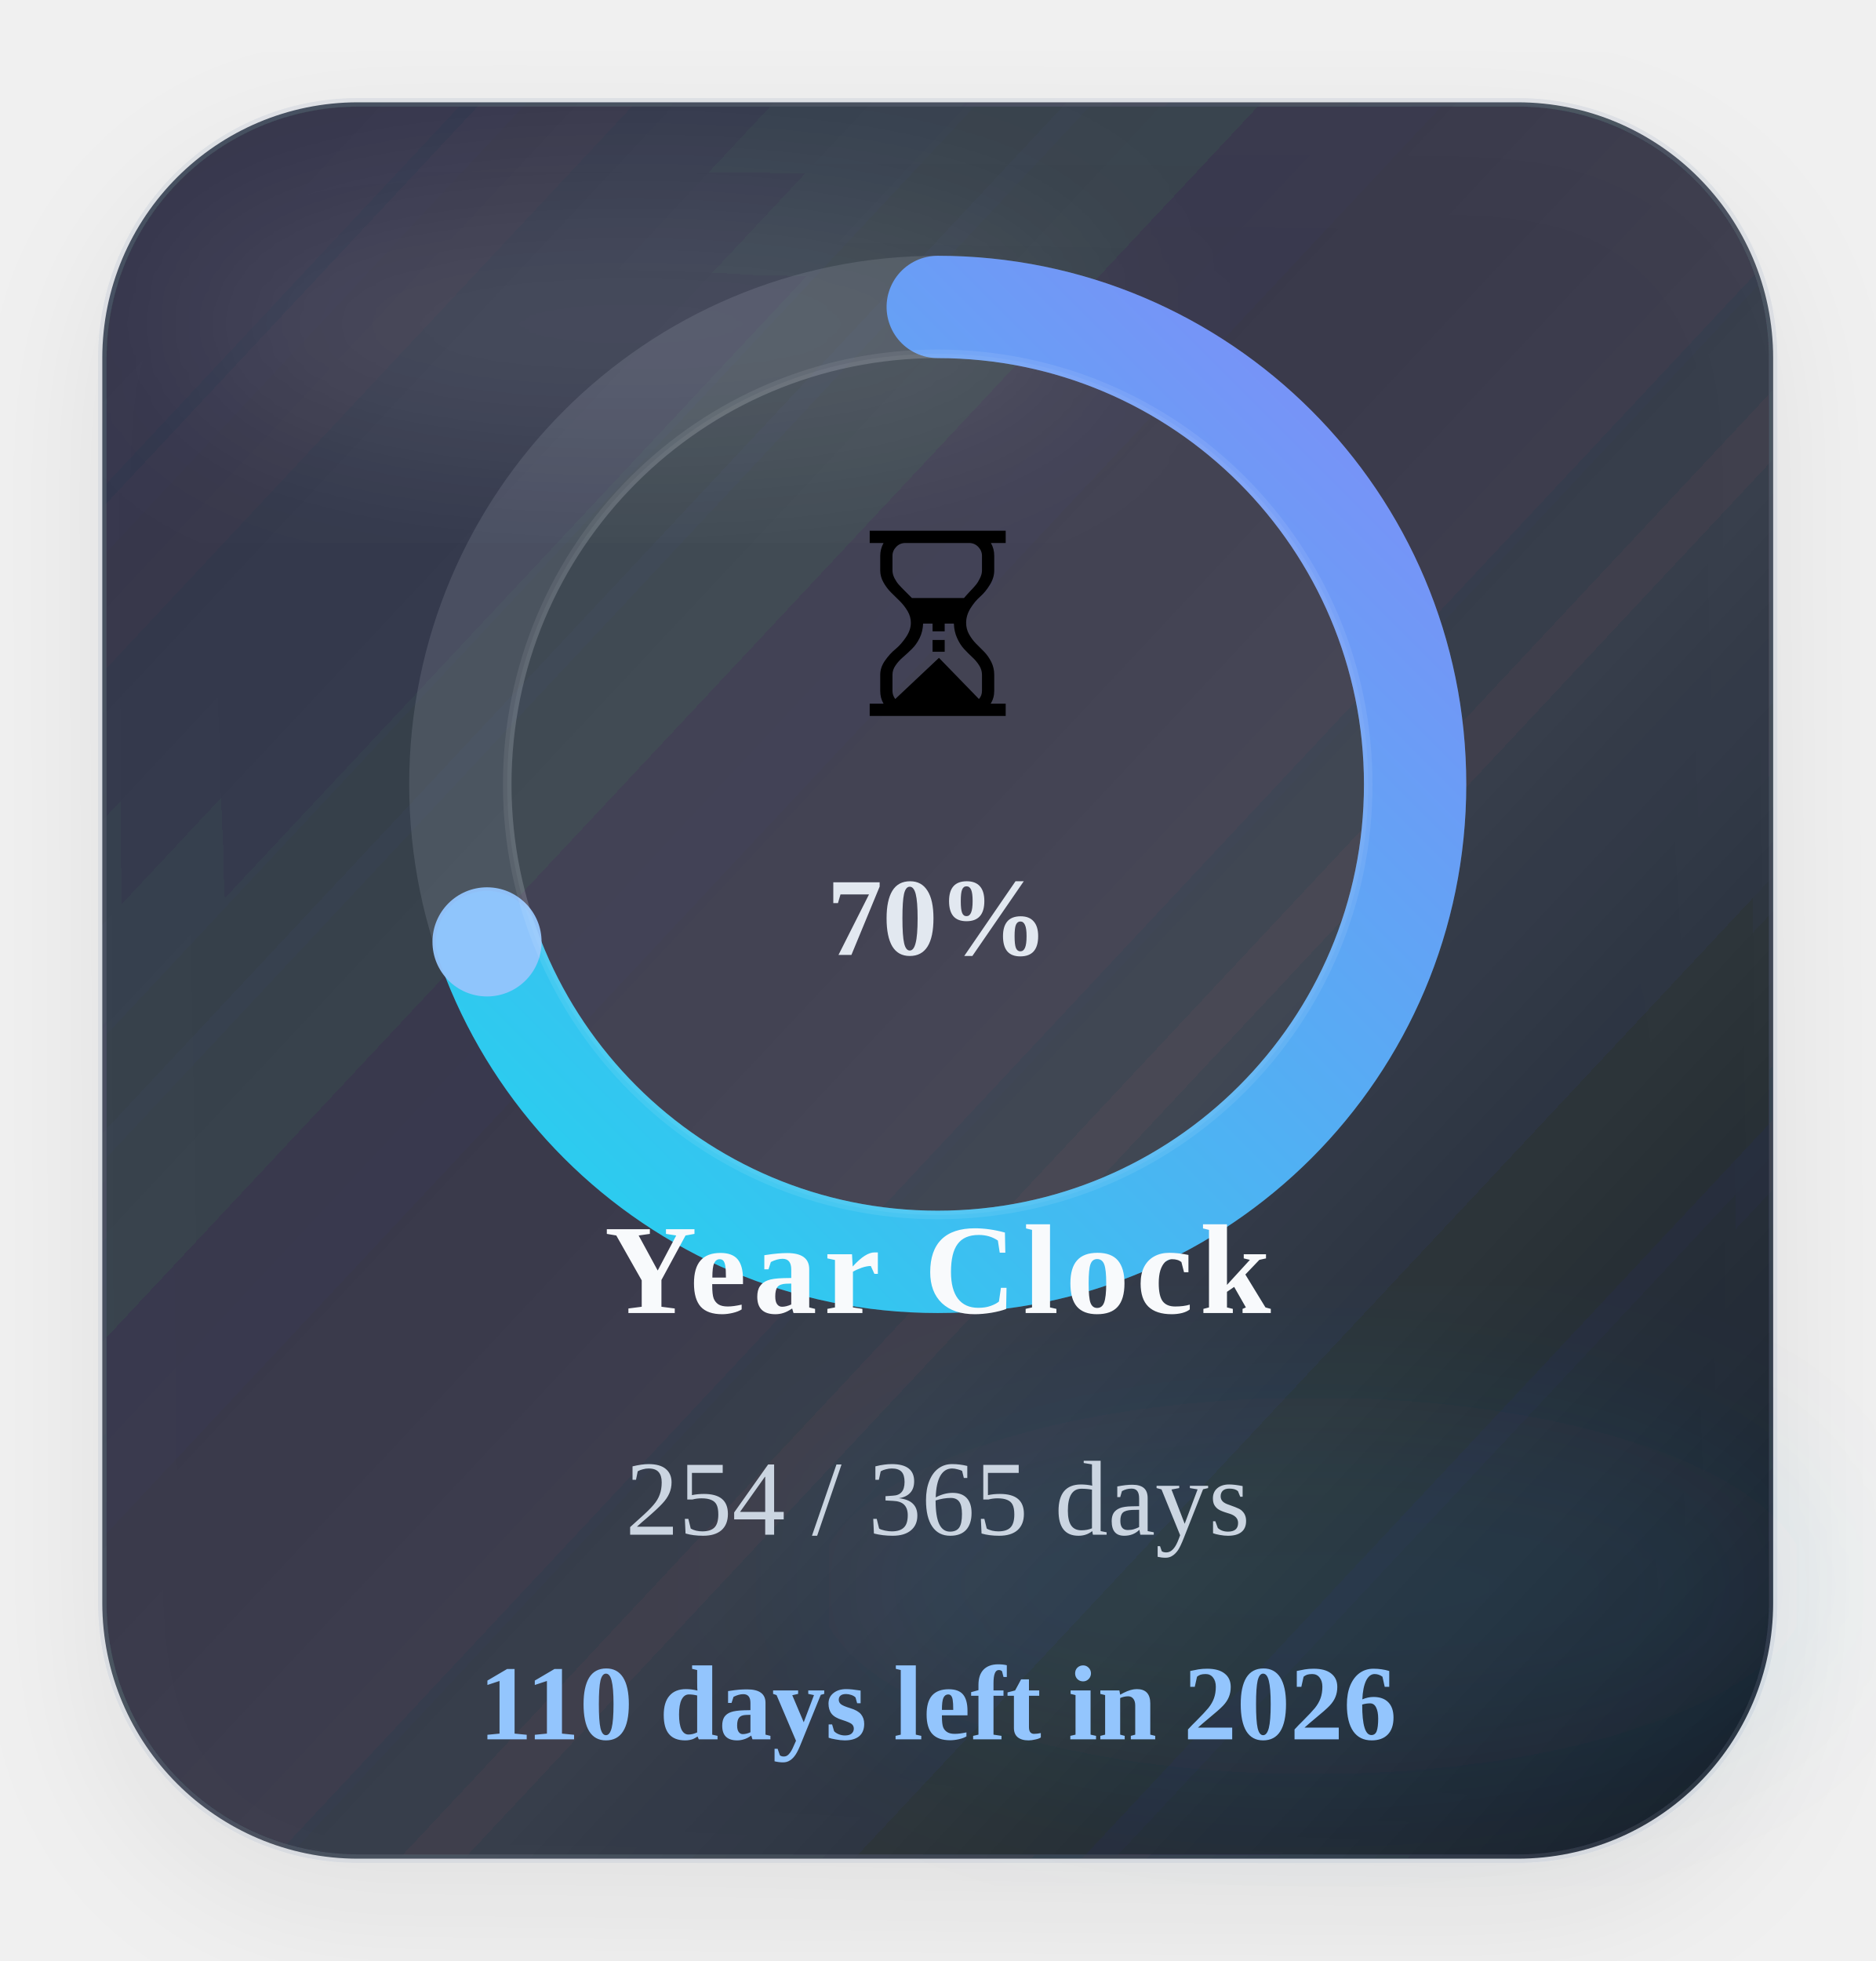
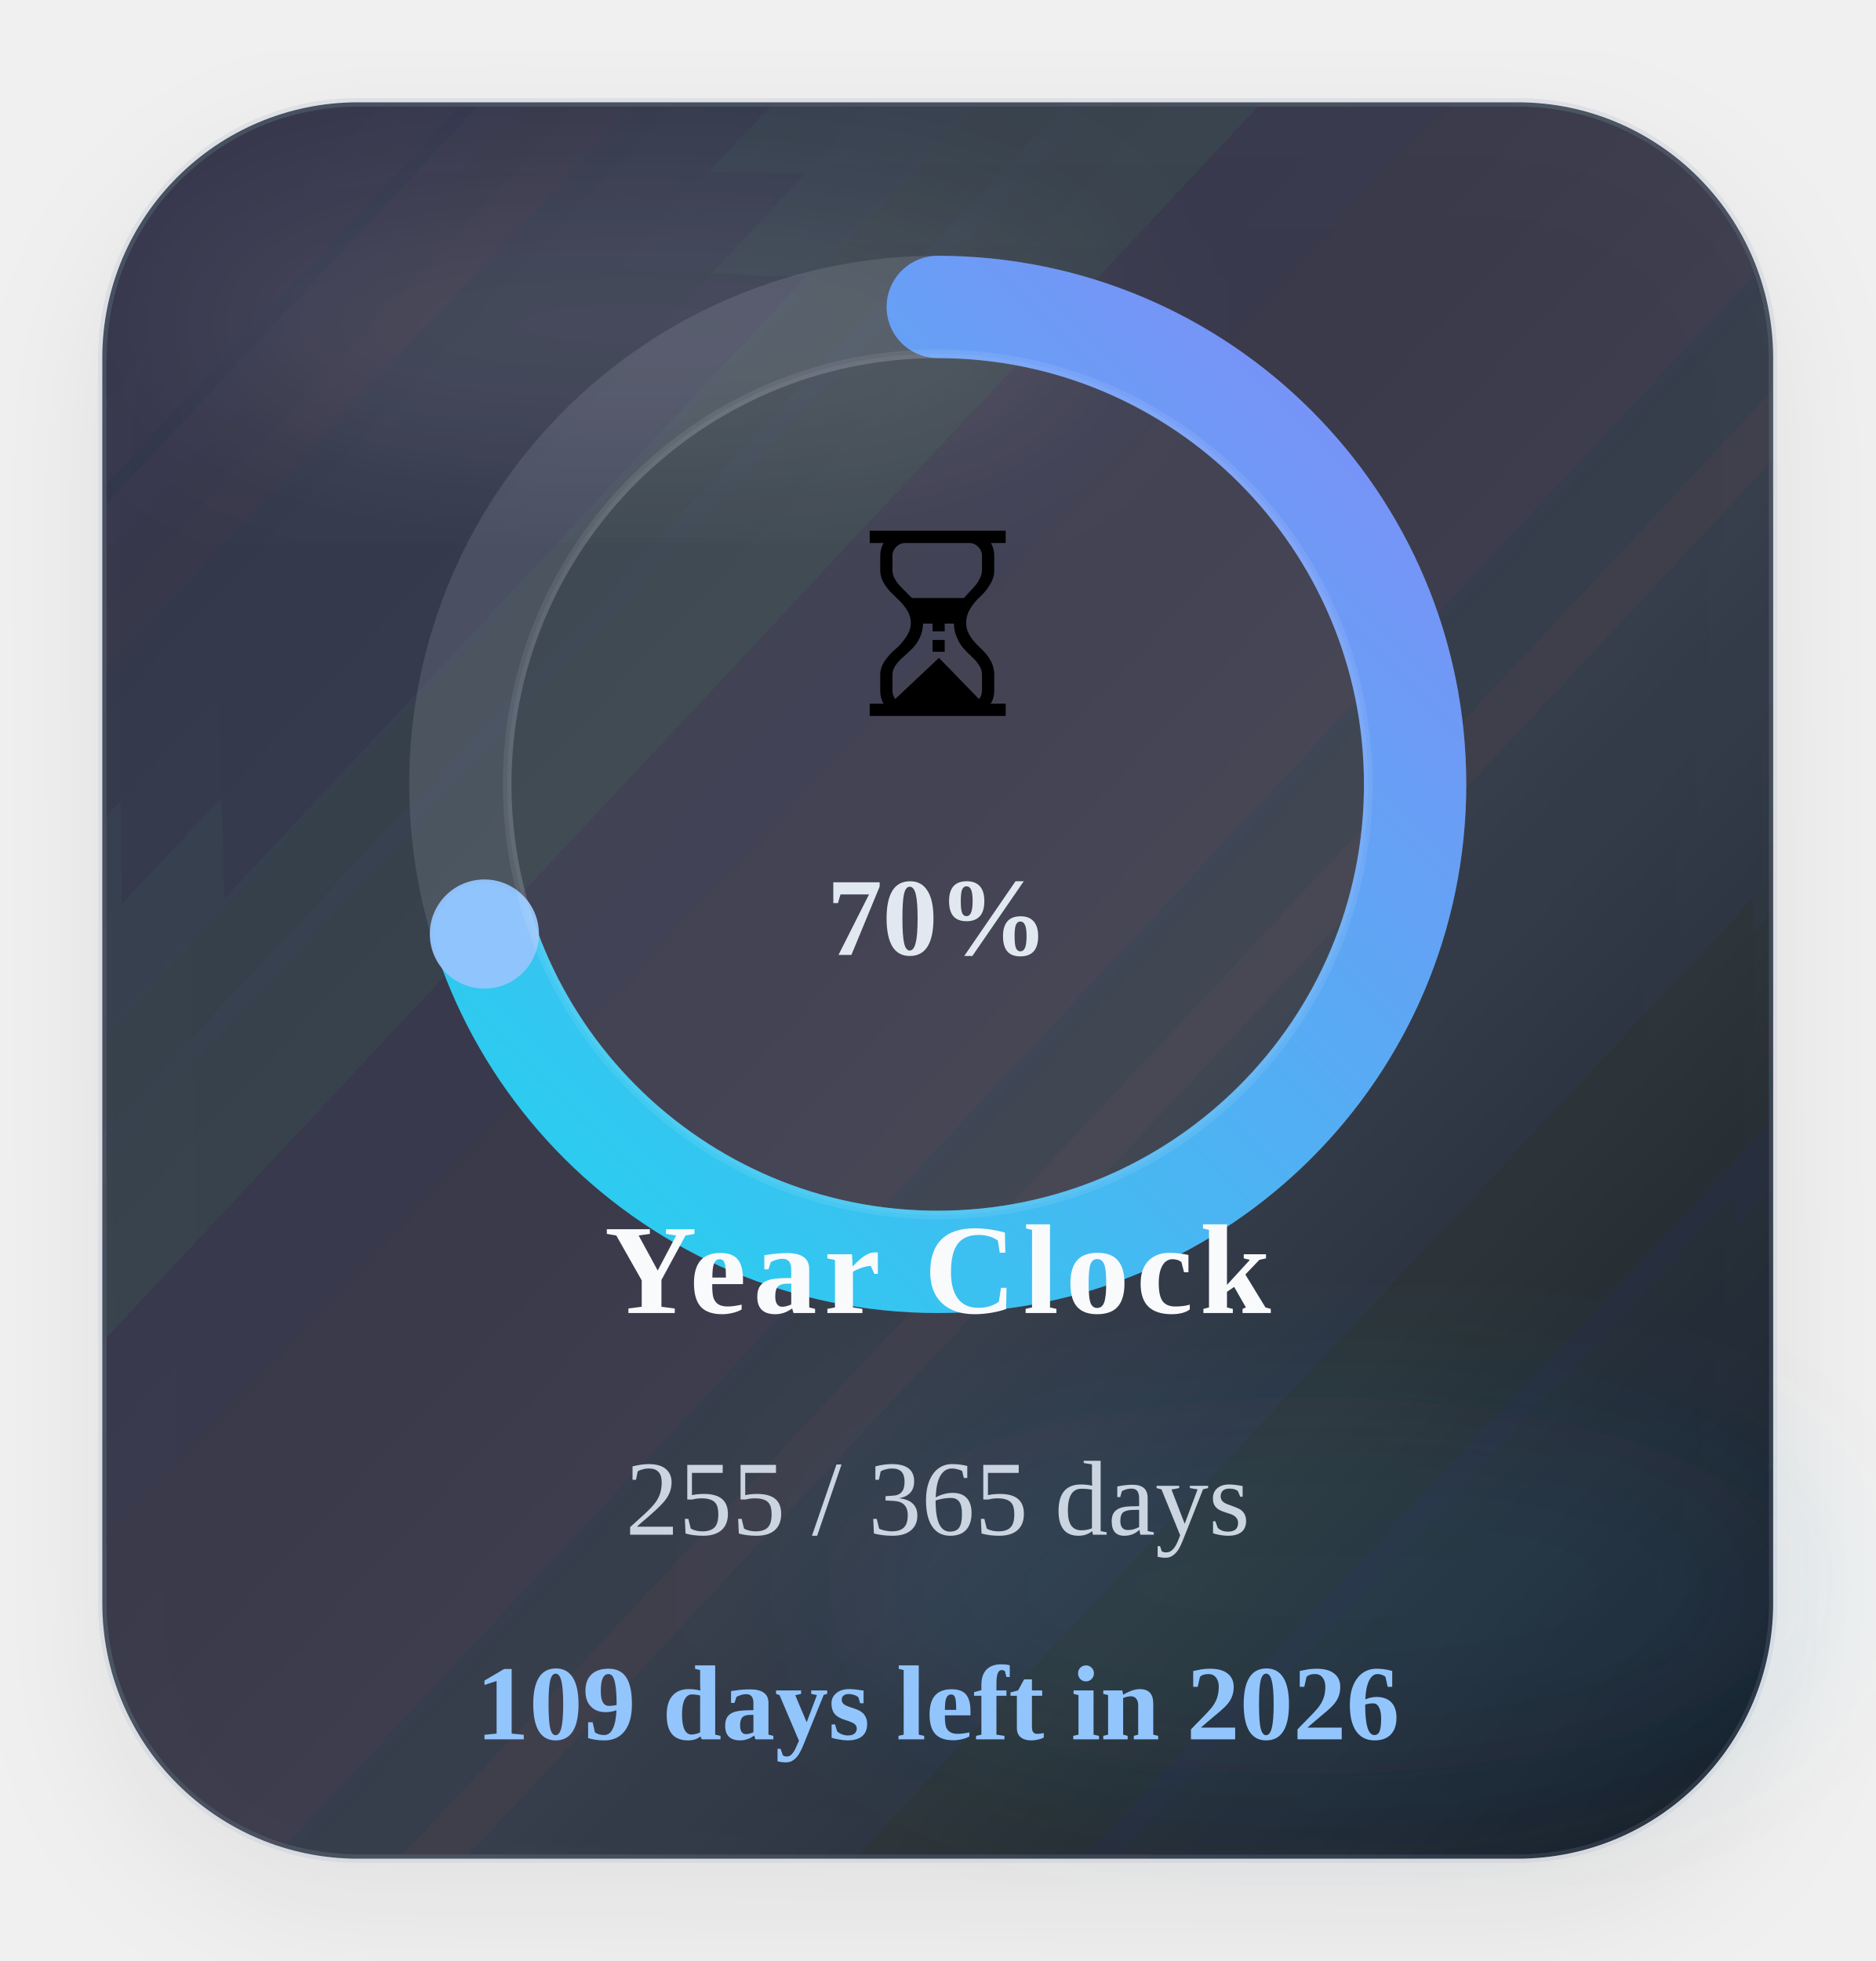
<svg xmlns="http://www.w3.org/2000/svg" width="220" height="230" viewBox="0 0 220 230" role="img" aria-label="Time progress for 2026">
  <defs>
    <linearGradient id="timeGradient" x1="0%" y1="0%" x2="100%" y2="100%">
      <stop offset="0%" stop-color="#22d3ee" />
      <stop offset="100%" stop-color="#818cf8" />
    </linearGradient>
    <linearGradient id="timeCard" x1="0%" y1="0%" x2="100%" y2="100%">
      <stop offset="0%" stop-color="#1c2537" stop-opacity="0.88" />
      <stop offset="60%" stop-color="#111827" stop-opacity="0.8" />
      <stop offset="100%" stop-color="#0b1220" stop-opacity="0.96" />
    </linearGradient>
    <filter id="timeShadow" x="-25%" y="-25%" width="150%" height="150%">
      <feDropShadow dx="0" dy="6" stdDeviation="8" flood-color="#020617" flood-opacity="0.08" />
    </filter>
    <filter id="timeBlur" x="-30%" y="-30%" width="160%" height="160%">
      <feGaussianBlur stdDeviation="10" />
    </filter>
  </defs>
  <rect x="12" y="12" width="196" height="206" rx="30" fill="url(#timeCard)" stroke="#94a3b8" stroke-opacity="0.18" filter="url(#timeShadow)" />
  <ellipse cx="74" cy="38" rx="54" ry="16" fill="#ffffff" fill-opacity="0.09" filter="url(#timeBlur)" />
  <ellipse cx="154" cy="186" rx="58" ry="22" fill="#38bdf8" fill-opacity="0.08" filter="url(#timeBlur)" />
  <circle class="ring-track" cx="110" cy="92" r="56" fill="none" stroke="#cbd5e1" stroke-opacity="0.14" stroke-width="12" />
-   <circle class="progress-ring" cx="110" cy="92" r="56" fill="none" stroke="url(#timeGradient)" stroke-width="12" stroke-linecap="round" stroke-dasharray="351.86" stroke-dashoffset="106.78" data-target-offset="106.78" data-ring-length="351.86" transform="rotate(-90 110 92)" />
-   <circle class="progress-endcap" cx="57.13" cy="110.47" r="6.4" fill="#93c5fd" fill-opacity="0.96" data-center-x="110" data-center-y="92" data-radius="56" data-target-angle="160.7472" />
+   <circle class="progress-ring" cx="110" cy="92" r="56" fill="none" stroke="url(#timeGradient)" stroke-width="12" stroke-linecap="round" stroke-dasharray="351.86" stroke-dashoffset="105.82" data-target-offset="105.82" data-ring-length="351.86" transform="rotate(-90 110 92)" />
+   <circle class="progress-endcap" cx="56.82" cy="109.55" r="6.4" fill="#93c5fd" fill-opacity="0.96" data-center-x="110" data-center-y="92" data-radius="56" data-target-angle="161.7335" />
  <circle class="ring-core" cx="110" cy="92" r="50.5" fill="#ffffff" fill-opacity="0.05" stroke="#ffffff" stroke-opacity="0.08" />
  <text class="progress-emoji" x="110" y="84" text-anchor="middle" font-size="30">⏳</text>
  <text class="progress-percent" x="110" y="112" text-anchor="middle" font-size="13" font-weight="700" fill="#e2e8f0">70%</text>
  <text class="progress-label" x="110" y="154" text-anchor="middle" font-size="15" font-weight="700" letter-spacing="0.8" fill="#f8fafc">Year Clock</text>
-   <text class="progress-value" x="110" y="180" text-anchor="middle" font-size="12.5" fill="#cbd5e1">254 / 365 days</text>
-   <text class="progress-status" data-status-state="remaining" x="110" y="204" text-anchor="middle" font-size="12.5" font-weight="700" fill="#93c5fd">110 days left in 2026</text>
+   <text class="progress-value" x="110" y="180" text-anchor="middle" font-size="12.5" fill="#cbd5e1">255 / 365 days</text>
+   <text class="progress-status" data-status-state="remaining" x="110" y="204" text-anchor="middle" font-size="12.5" font-weight="700" fill="#93c5fd">109 days left in 2026</text>
</svg>
